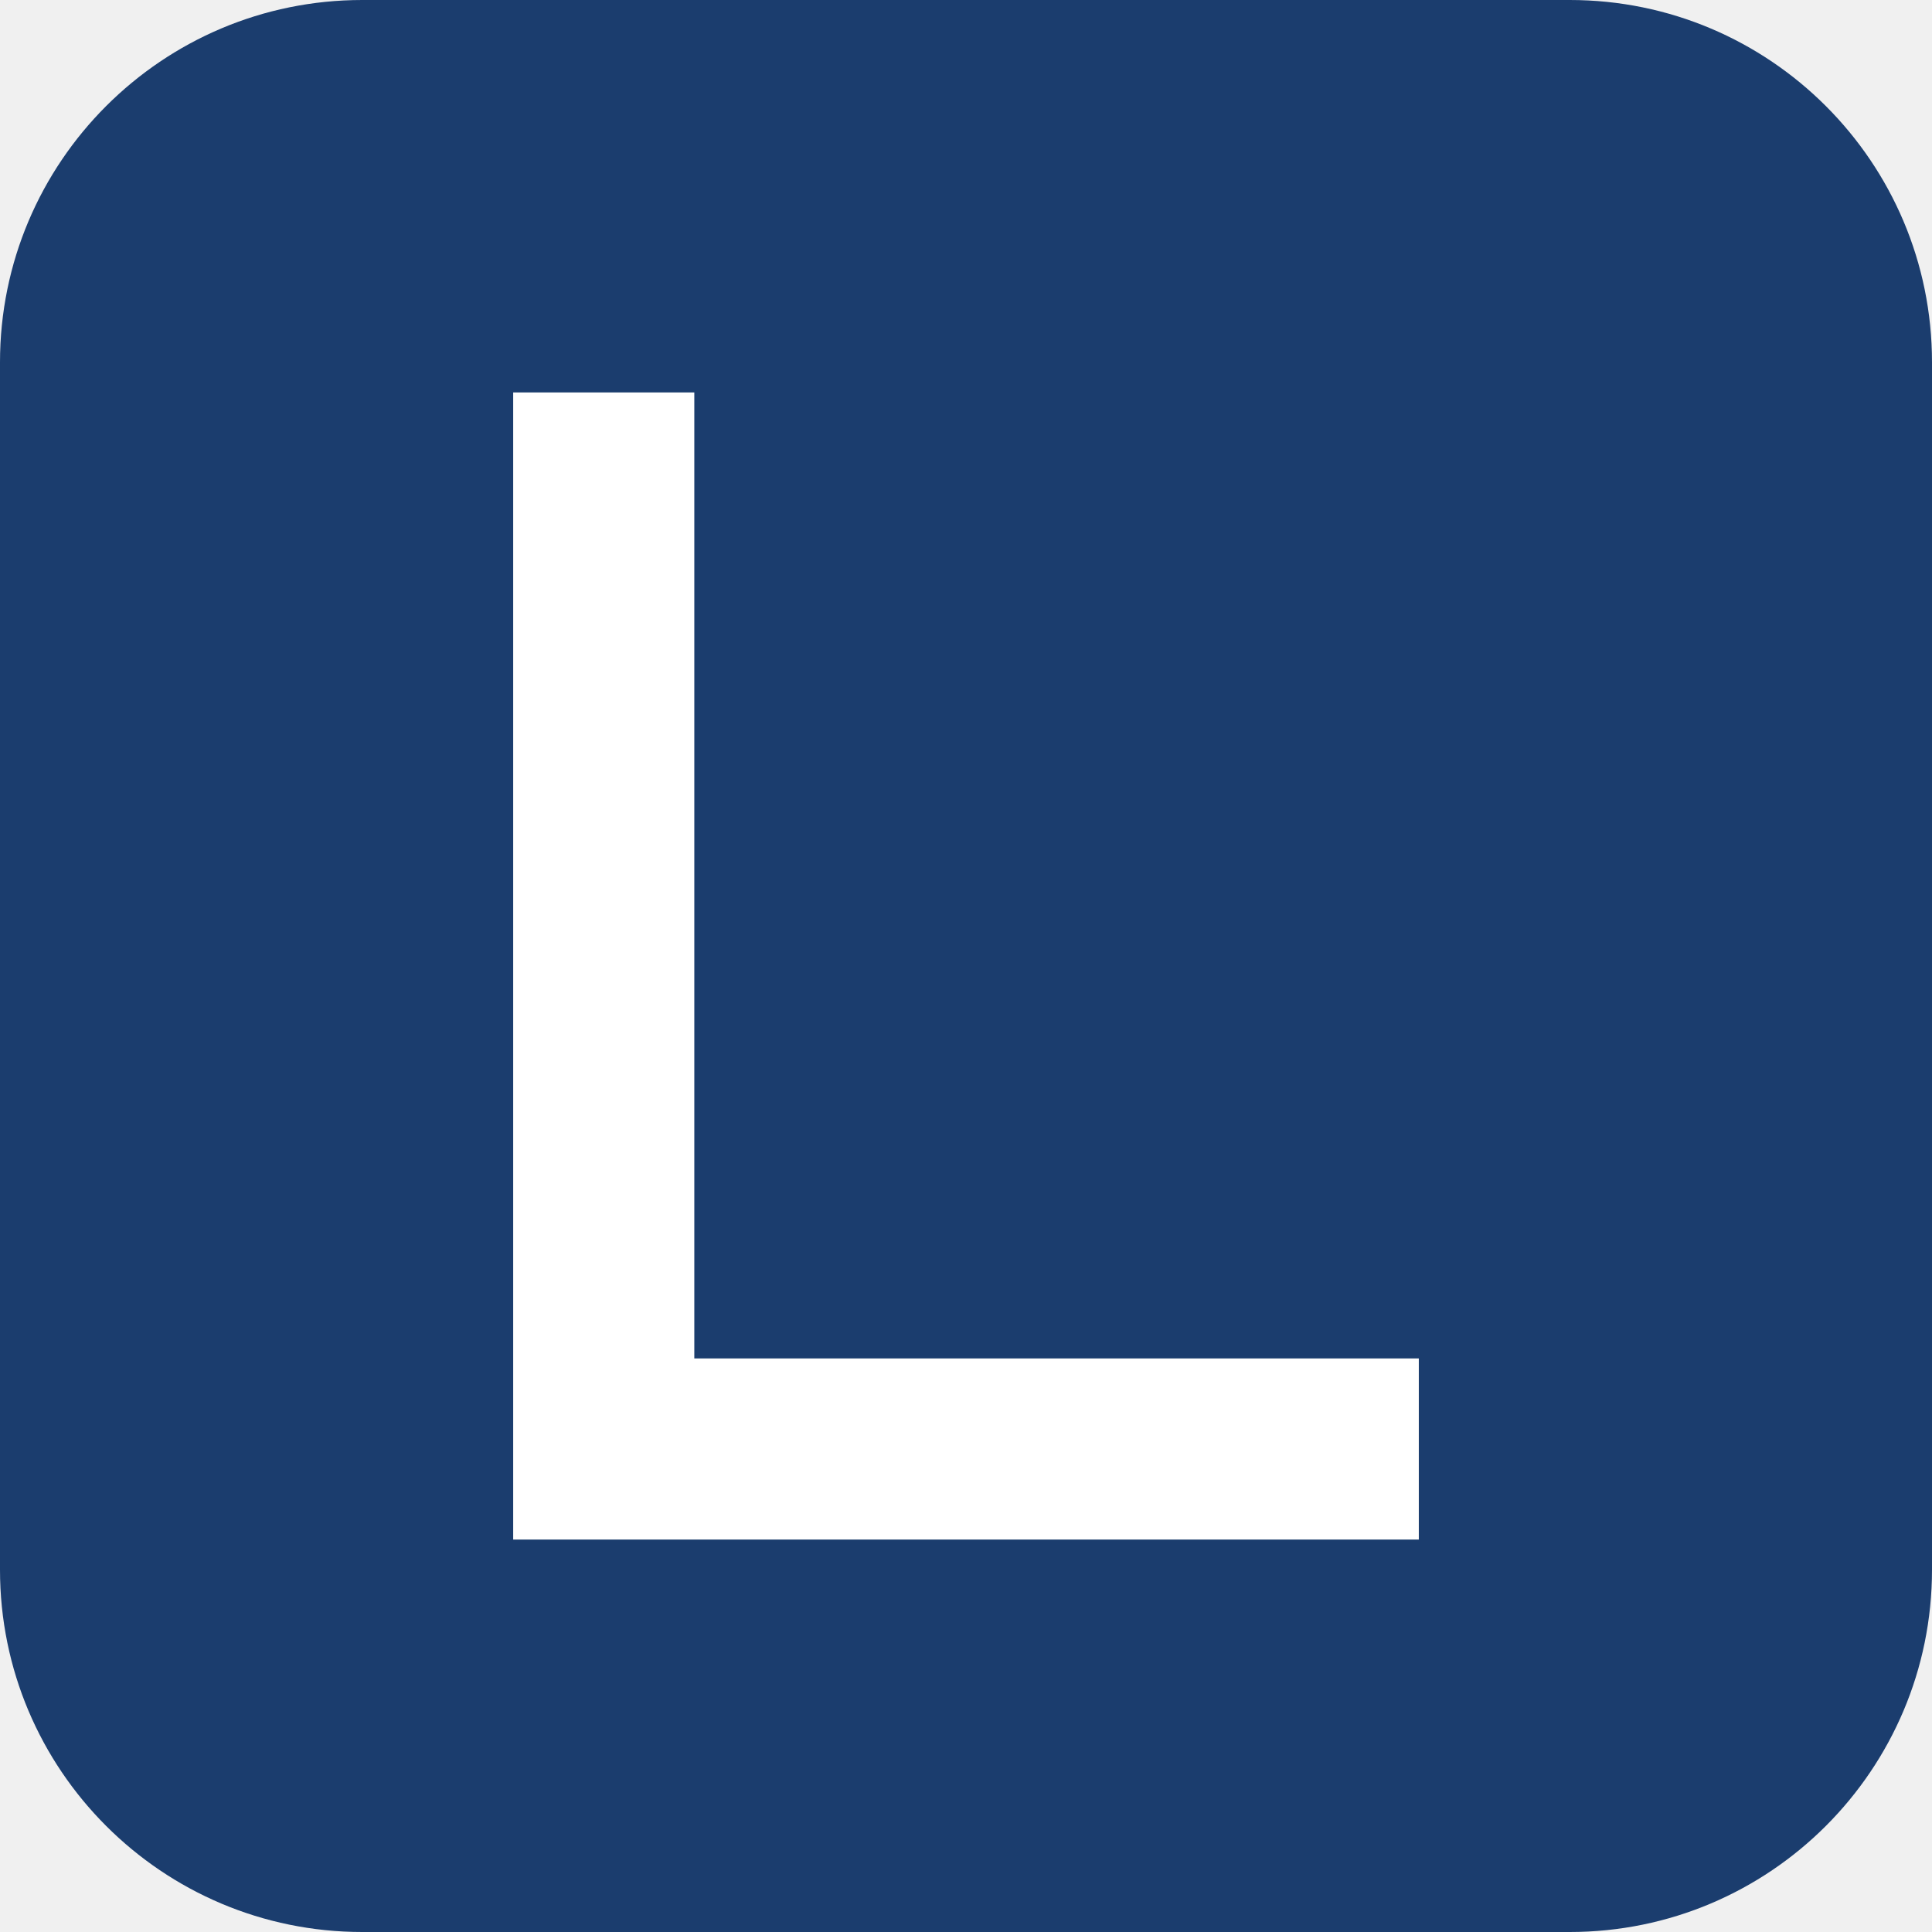
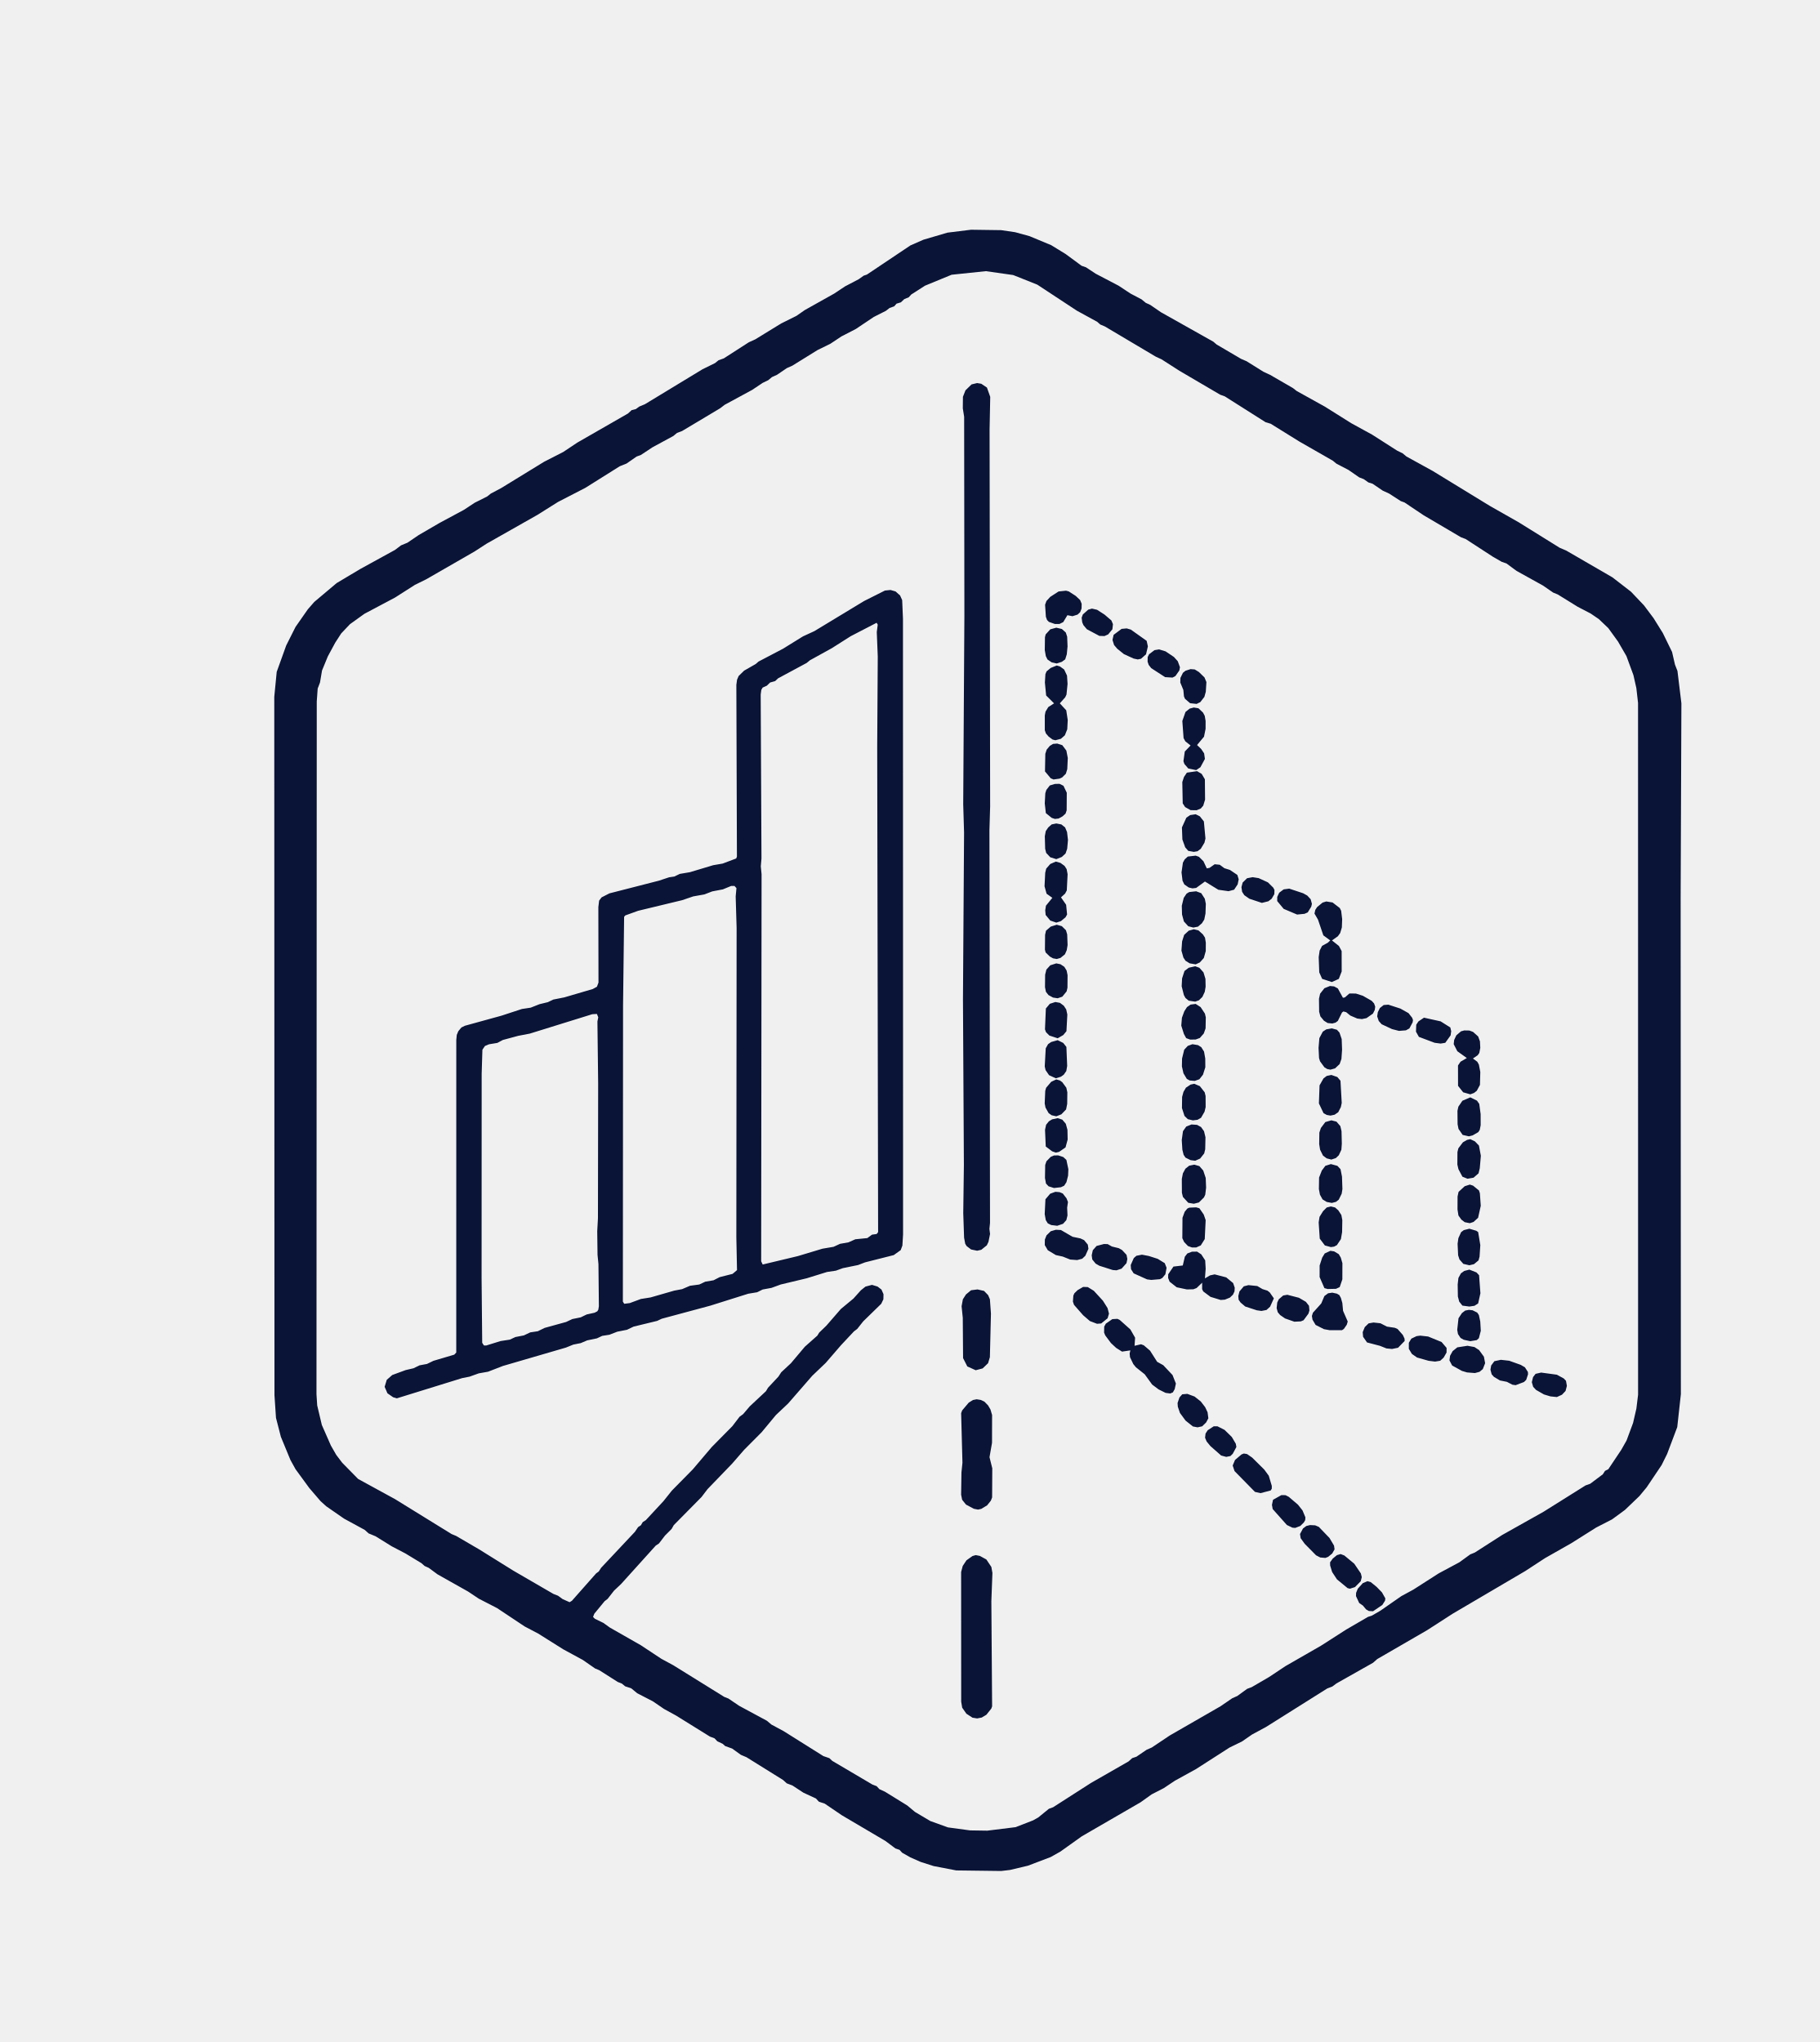
- <svg xmlns="http://www.w3.org/2000/svg" viewBox="0 0 32 32">
-   <rect width="32" height="32" rx="6" fill="#1B3D6E" />
-   <path d="M10 8 L10 24 L22 24" stroke="white" stroke-width="3" stroke-linecap="square" fill="none" />
+ <svg xmlns="http://www.w3.org/2000/svg" width="393" height="441" viewBox="0 0 393 441" role="img" aria-label="Laplace icon smoothed">
+   <path fill="#0A1436" fill-rule="evenodd" d="     M 216.200 404.068 L 206.500 403.945 L 201.600 403.002 L 198.800 402.104 L 196.600 401.133 L 194.800 400.112 L 194.246 399.500 L 193.363 399.200 L 191.200 397.581 L 181.800 392.039 L 178.100 389.524 L 176.831 389.100 L 176.200 388.412 L 173.500 387.161 L 171.117 385.600 L 169.900 385.140 L 169.100 384.416 L 161.200 379.496 L 160.000 378.990 L 158.100 377.625 L 156.600 377.088 L 156.055 376.600 L 154.900 376.056 L 154.300 375.421 L 153.300 375.039 L 145.993 370.500 L 143.400 369.079 L 141.000 367.436 L 137.600 365.679 L 136.300 364.609 L 135.000 364.185 L 134.292 363.600 L 133.400 363.243 L 129.397 360.700 L 128.500 360.328 L 125.874 358.500 L 121.640 356.200 L 116.231 352.800 L 113.300 351.258 L 107.352 347.300 L 103.400 345.263 L 101.100 343.728 L 94.500 340.013 L 92.578 338.600 L 91.697 338.200 L 91.024 337.600 L 87.564 335.500 L 84.600 333.951 L 81.100 331.781 L 79.600 331.159 L 78.757 330.400 L 74.300 327.974 L 70.444 325.300 L 69.226 324.200 L 66.800 321.375 L 63.822 317.300 L 62.716 315.300 L 60.653 310.300 L 59.597 306.200 L 59.270 301.300 L 59.228 150.500 L 59.755 145.100 L 61.804 139.400 L 63.815 135.400 L 66.467 131.600 L 67.860 130.000 L 72.700 125.925 L 77.800 122.882 L 85.300 118.764 L 86.600 117.780 L 87.999 117.200 L 90.400 115.566 L 94.900 112.947 L 100.194 110.100 L 102.500 108.578 L 105.200 107.223 L 106.000 106.588 L 108.200 105.425 L 117.500 99.723 L 121.650 97.600 L 124.643 95.600 L 135.614 89.300 L 136.400 88.575 L 137.300 88.350 L 138.053 87.800 L 139.258 87.300 L 151.700 79.749 L 154.400 78.419 L 155.172 77.800 L 156.300 77.397 L 161.700 73.923 L 163.100 73.287 L 168.700 69.851 L 172.014 68.200 L 173.800 66.957 L 180.148 63.400 L 182.500 61.838 L 185.435 60.300 L 186.500 59.539 L 187.200 59.300 L 196.600 53.003 L 199.400 51.772 L 204.600 50.243 L 209.700 49.613 L 216.200 49.705 L 219.200 50.145 L 222.300 50.993 L 227.000 52.947 L 230.100 54.849 L 233.565 57.400 L 234.500 57.722 L 236.600 59.107 L 241.553 61.700 L 244.129 63.400 L 246.500 64.645 L 247.419 65.400 L 248.400 65.852 L 250.700 67.431 L 262.024 73.800 L 262.720 74.400 L 268.001 77.500 L 269.200 78.017 L 272.800 80.267 L 274.300 80.970 L 279.200 83.805 L 280.000 84.433 L 286.100 87.820 L 291.803 91.400 L 296.300 93.866 L 301.700 97.319 L 302.890 97.900 L 303.700 98.580 L 309.370 101.700 L 321.700 109.243 L 327.961 112.800 L 336.805 118.300 L 338.213 118.900 L 348.200 124.690 L 352.200 127.784 L 355.000 130.729 L 357.078 133.500 L 359.070 136.700 L 361.074 140.800 L 361.700 143.527 L 362.238 144.900 L 363.090 151.900 L 362.926 193.800 L 362.973 301.100 L 362.194 308.200 L 360.007 314.000 L 358.818 316.400 L 355.595 321.200 L 354.022 323.100 L 350.890 326.100 L 348.100 328.141 L 344.700 329.885 L 339.300 333.287 L 333.643 336.500 L 329.400 339.274 L 313.704 348.500 L 308.200 352.050 L 297.409 358.300 L 296.500 359.100 L 288.600 363.561 L 287.700 364.232 L 286.600 364.657 L 273.400 372.959 L 270.365 374.600 L 268.200 376.099 L 265.527 377.400 L 258.300 382.040 L 253.700 384.579 L 251.300 386.180 L 248.700 387.516 L 246.300 389.230 L 233.600 396.585 L 229.000 399.868 L 226.900 401.052 L 222.000 402.919 L 218.100 403.846 Z M 213.200 395.358 L 219.321 394.600 L 223.100 393.131 L 224.200 392.511 L 226.500 390.638 L 227.413 390.300 L 235.600 385.050 L 243.712 380.400 L 244.500 379.692 L 245.400 379.390 L 247.600 377.893 L 248.720 377.400 L 252.600 374.805 L 263.553 368.500 L 266.100 366.759 L 267.200 366.270 L 269.300 364.737 L 270.300 364.360 L 274.013 362.200 L 277.600 359.819 L 285.288 355.400 L 290.700 351.928 L 295.400 349.195 L 296.300 348.890 L 298.100 347.846 L 302.600 344.715 L 305.200 343.303 L 310.700 339.781 L 315.142 337.400 L 317.500 335.689 L 318.465 335.300 L 324.400 331.494 L 333.300 326.498 L 342.389 320.800 L 343.400 320.438 L 346.116 318.400 L 346.600 317.655 L 347.305 317.300 L 350.100 313.119 L 351.245 311.100 L 352.655 307.300 L 353.369 304.200 L 353.736 301.200 L 353.726 151.800 L 353.360 148.600 L 352.729 145.800 L 351.223 141.700 L 349.400 138.548 L 347.300 135.646 L 345.258 133.700 L 343.495 132.500 L 340.700 131.045 L 336.400 128.386 L 335.400 127.978 L 333.200 126.461 L 327.500 123.298 L 325.300 121.681 L 324.300 121.339 L 322.400 120.245 L 316.500 116.409 L 315.500 116.033 L 307.400 111.264 L 303.300 108.515 L 302.500 108.224 L 299.985 106.600 L 298.600 105.964 L 296.400 104.469 L 295.500 104.191 L 294.500 103.479 L 293.520 103.100 L 291.214 101.500 L 288.600 100.138 L 287.825 99.500 L 280.600 95.362 L 274.400 91.513 L 273.300 91.185 L 264.487 85.600 L 263.500 85.244 L 254.700 80.083 L 250.830 77.600 L 249.600 77.034 L 238.587 70.500 L 237.600 70.083 L 236.932 69.500 L 232.551 67.100 L 224.000 61.474 L 218.792 59.400 L 212.900 58.561 L 205.500 59.334 L 199.746 61.700 L 196.784 63.600 L 196.240 64.200 L 195.276 64.600 L 194.527 65.300 L 193.600 65.580 L 193.100 66.157 L 192.100 66.511 L 191.300 67.132 L 188.700 68.443 L 184.800 71.056 L 181.700 72.655 L 179.300 74.249 L 176.542 75.600 L 171.100 78.974 L 169.914 79.500 L 167.800 80.939 L 166.700 81.439 L 165.900 82.104 L 164.700 82.687 L 162.434 84.200 L 156.500 87.416 L 155.500 88.179 L 147.300 93.080 L 146.200 93.495 L 145.400 94.159 L 140.900 96.600 L 138.400 98.254 L 137.467 98.600 L 135.300 100.109 L 133.827 100.700 L 126.400 105.360 L 120.500 108.404 L 116.100 111.169 L 105.105 117.400 L 102.479 119.100 L 92.052 125.100 L 89.600 126.310 L 85.300 129.054 L 78.700 132.555 L 75.574 134.800 L 73.681 136.800 L 72.388 138.800 L 70.800 141.740 L 69.541 144.800 L 69.101 147.400 L 68.603 148.700 L 68.402 151.500 L 68.342 301.100 L 68.500 303.533 L 69.500 307.749 L 71.459 312.200 L 72.607 314.200 L 73.900 315.903 L 77.333 319.400 L 85.300 323.756 L 97.515 331.300 L 98.484 331.700 L 103.500 334.628 L 110.841 339.200 L 119.500 344.226 L 120.500 344.620 L 121.500 345.348 L 123.000 346.017 L 123.500 345.714 L 128.730 339.800 L 129.300 339.384 L 129.800 338.600 L 137.100 330.827 L 137.798 329.800 L 138.398 329.400 L 138.800 328.718 L 139.459 328.300 L 143.266 324.200 L 145.103 321.900 L 149.600 317.334 L 153.708 312.500 L 158.150 308.000 L 159.700 305.971 L 160.477 305.400 L 161.900 303.725 L 165.400 300.453 L 165.853 299.700 L 168.100 297.292 L 168.700 296.365 L 170.800 294.406 L 173.800 290.844 L 176.500 288.449 L 176.900 287.796 L 178.447 286.300 L 181.573 282.700 L 184.300 280.439 L 185.900 278.656 L 186.900 277.857 L 188.300 277.486 L 189.500 277.848 L 190.347 278.500 L 190.787 279.500 L 190.764 280.600 L 190.300 281.570 L 186.400 285.373 L 185.112 287.000 L 184.400 287.541 L 181.625 290.500 L 178.300 294.351 L 175.400 297.119 L 170.197 303.100 L 167.552 305.600 L 164.482 309.300 L 160.700 313.103 L 158.100 316.094 L 152.789 321.600 L 151.494 323.300 L 145.500 329.373 L 145.029 330.200 L 143.600 331.631 L 142.300 333.333 L 141.600 333.801 L 134.110 342.100 L 132.600 343.523 L 131.211 345.300 L 130.565 345.800 L 128.343 348.500 L 128.065 349.200 L 128.462 349.600 L 130.300 350.493 L 131.700 351.500 L 138.400 355.322 L 142.800 358.231 L 145.400 359.639 L 156.400 366.468 L 157.300 366.825 L 159.626 368.400 L 165.600 371.620 L 166.600 372.455 L 169.200 373.851 L 177.800 379.252 L 179.098 379.700 L 179.744 380.300 L 188.400 385.403 L 189.300 385.746 L 189.908 386.400 L 191.100 386.944 L 195.900 389.908 L 197.600 391.323 L 200.900 393.279 L 204.700 394.651 L 209.471 395.300 Z M 211.000 270.112 L 209.700 269.840 L 208.729 269.100 L 208.431 268.600 L 208.189 267.300 L 208.009 262.000 L 208.146 251.600 L 207.947 215.800 L 208.185 179.800 L 208.001 173.700 L 208.254 132.900 L 208.202 90.000 L 207.913 88.200 L 207.939 85.700 L 208.487 84.300 L 209.800 83.019 L 211.000 82.729 L 211.900 82.879 L 213.123 83.700 L 213.835 85.700 L 213.694 92.800 L 213.814 174.200 L 213.663 179.300 L 213.788 264.100 L 213.659 265.400 L 213.797 266.500 L 213.453 268.200 L 213.100 268.943 L 211.900 269.912 Z M 84.900 301.760 L 83.665 300.900 L 83.060 299.500 L 83.515 298.000 L 84.700 296.956 L 87.600 295.890 L 89.283 295.500 L 90.600 294.864 L 92.200 294.566 L 93.600 293.889 L 98.100 292.557 L 98.526 292.100 L 98.533 224.600 L 98.639 223.500 L 98.973 222.700 L 99.636 221.900 L 100.400 221.525 L 108.300 219.348 L 112.700 217.906 L 114.600 217.620 L 116.500 216.869 L 118.300 216.434 L 119.500 215.865 L 121.856 215.400 L 128.000 213.596 L 128.903 213.100 L 129.240 212.200 L 129.209 195.900 L 129.378 194.500 L 129.910 193.800 L 131.600 192.937 L 142.266 190.200 L 144.500 189.463 L 145.612 189.300 L 146.800 188.731 L 149.000 188.359 L 154.000 186.856 L 156.062 186.500 L 158.975 185.400 L 159.134 185.000 L 159.011 147.900 L 159.163 146.800 L 159.500 146.000 L 160.700 144.829 L 163.196 143.400 L 163.800 142.874 L 169.092 140.100 L 173.400 137.433 L 175.860 136.300 L 186.600 129.797 L 191.100 127.535 L 192.300 127.415 L 193.400 127.735 L 194.367 128.600 L 194.818 129.600 L 194.991 133.600 L 195.012 266.600 L 194.866 269.000 L 194.500 269.983 L 193.000 271.057 L 186.800 272.626 L 185.300 273.202 L 182.000 273.879 L 180.500 274.421 L 178.600 274.700 L 174.200 276.065 L 168.600 277.404 L 166.600 278.136 L 164.700 278.486 L 163.500 279.082 L 161.574 279.400 L 153.400 281.973 L 142.901 284.800 L 141.900 285.270 L 136.823 286.500 L 135.400 287.183 L 133.294 287.600 L 131.600 288.257 L 130.044 288.500 L 128.900 289.040 L 126.800 289.473 L 125.400 290.068 L 123.800 290.387 L 122.200 291.034 L 108.600 295.000 L 105.400 296.240 L 103.376 296.600 L 101.400 297.309 L 99.800 297.624 L 85.700 301.989 Z M 226.500 134.305 L 226.107 133.900 L 225.852 133.200 L 225.681 130.600 L 225.972 129.800 L 226.797 128.900 L 228.600 127.736 L 230.200 127.566 L 230.800 127.729 L 232.300 128.698 L 233.256 129.600 L 233.580 130.400 L 233.561 131.400 L 233.265 132.200 L 232.700 132.729 L 231.600 133.077 L 230.500 132.862 L 229.600 134.354 L 228.800 134.751 L 227.800 134.759 Z M 239.300 137.010 L 238.500 137.369 L 237.400 137.329 L 234.700 135.889 L 233.957 135.000 L 233.702 134.400 L 233.576 133.400 L 233.836 132.700 L 235.000 131.661 L 235.800 131.436 L 236.900 131.688 L 238.500 132.715 L 240.000 133.996 L 240.336 134.800 L 240.216 135.900 Z M 164.700 273.090 L 172.300 271.271 L 177.600 269.675 L 180.000 269.268 L 181.400 268.624 L 183.222 268.300 L 184.700 267.641 L 187.300 267.381 L 188.300 266.646 L 189.309 266.500 L 189.623 266.100 L 189.429 161.100 L 189.549 141.800 L 189.336 136.500 L 189.543 134.900 L 189.300 134.498 L 183.701 137.400 L 179.602 140.000 L 174.892 142.600 L 174.200 143.171 L 168.017 146.500 L 167.400 147.083 L 166.301 147.400 L 165.600 148.079 L 164.681 148.500 L 164.400 149.000 L 164.267 150.000 L 164.437 185.400 L 164.291 187.100 L 164.458 188.800 L 164.370 272.400 Z M 228.200 143.288 L 227.100 143.044 L 226.200 142.427 L 225.841 141.700 L 225.614 140.400 L 225.653 137.600 L 225.811 137.000 L 226.800 135.916 L 228.100 135.558 L 229.300 135.839 L 230.152 136.600 L 230.447 137.500 L 230.531 139.600 L 230.369 141.300 L 230.025 142.400 L 229.300 142.931 Z M 247.481 141.300 L 246.400 142.271 L 245.700 142.414 L 244.800 142.226 L 242.700 141.264 L 241.259 140.100 L 240.577 139.300 L 240.237 138.200 L 240.483 137.100 L 242.200 135.816 L 243.300 135.713 L 244.200 135.971 L 247.614 138.400 L 247.876 139.600 Z M 253.828 146.000 L 253.200 146.334 L 251.600 146.238 L 248.600 144.296 L 248.056 143.600 L 247.817 142.900 L 247.835 141.900 L 248.129 141.300 L 249.300 140.410 L 250.300 140.245 L 251.700 140.673 L 253.500 141.882 L 254.331 142.800 L 254.807 144.100 L 254.671 144.800 Z M 227.900 159.869 L 227.300 159.712 L 226.464 159.100 L 225.860 158.400 L 225.617 157.700 L 225.618 154.500 L 225.770 153.700 L 226.375 152.700 L 227.621 151.900 L 225.909 150.200 L 225.638 147.400 L 225.749 145.600 L 225.993 145.000 L 226.900 144.249 L 228.200 143.723 L 228.900 143.936 L 229.800 144.590 L 230.415 145.900 L 230.533 147.700 L 230.304 150.000 L 230.022 150.600 L 228.861 151.900 L 230.249 153.400 L 230.572 155.500 L 230.468 157.500 L 229.950 158.800 L 229.100 159.551 Z M 258.400 152.022 L 257.000 151.866 L 255.900 150.928 L 255.672 150.400 L 255.537 149.000 L 254.877 147.400 L 254.906 146.400 L 255.449 145.300 L 256.000 144.857 L 257.100 144.505 L 258.000 144.579 L 258.900 145.133 L 260.101 146.300 L 260.517 147.300 L 260.384 149.400 L 260.078 150.500 L 259.200 151.632 Z M 258.300 166.317 L 256.600 165.964 L 255.769 165.000 L 255.556 164.400 L 255.850 162.300 L 257.100 161.000 L 255.967 160.100 L 255.587 159.400 L 255.318 155.700 L 256.000 153.759 L 256.900 153.036 L 257.800 152.798 L 258.800 152.962 L 259.788 153.900 L 260.157 154.600 L 260.344 155.700 L 260.340 157.400 L 259.998 159.100 L 258.498 160.900 L 259.400 161.770 L 260.022 162.700 L 260.194 163.900 L 259.220 165.700 Z M 227.500 168.340 L 226.900 168.083 L 225.659 166.600 L 225.729 162.800 L 226.020 161.900 L 226.700 161.087 L 227.400 160.658 L 228.300 160.584 L 229.400 160.935 L 230.273 162.100 L 230.584 163.700 L 230.470 166.100 L 230.167 167.100 L 229.361 167.900 L 228.800 168.159 Z M 257.100 174.965 L 255.921 174.300 L 255.401 173.500 L 255.311 168.900 L 255.672 167.800 L 256.300 166.865 L 258.500 166.542 L 259.500 167.139 L 260.188 168.300 L 260.227 172.700 L 259.831 174.000 L 259.300 174.612 L 258.400 174.985 Z M 227.800 176.863 L 227.100 176.625 L 225.843 175.600 L 225.611 173.500 L 225.729 171.300 L 225.953 170.600 L 226.700 169.632 L 227.800 169.305 L 228.800 169.279 L 229.649 169.700 L 230.364 171.200 L 230.339 175.000 L 230.100 175.714 L 229.456 176.300 L 228.600 176.770 Z M 257.800 183.974 L 256.600 183.757 L 255.939 183.000 L 255.329 181.300 L 255.231 178.700 L 256.184 176.600 L 257.000 176.031 L 258.200 175.851 L 259.100 176.301 L 259.971 177.400 L 260.311 181.100 L 260.092 182.000 L 259.300 183.313 L 258.600 183.836 Z M 228.100 185.546 L 226.800 185.138 L 225.916 184.200 L 225.696 183.300 L 225.622 180.600 L 225.823 179.500 L 226.360 178.700 L 227.100 178.046 L 228.100 177.838 L 229.200 178.049 L 230.008 178.700 L 230.423 179.700 L 230.623 181.400 L 230.453 183.300 L 230.100 184.320 L 229.300 185.068 Z M 267.261 191.000 L 266.500 192.144 L 265.300 192.467 L 263.100 192.159 L 260.200 190.378 L 258.300 191.764 L 257.500 191.856 L 256.700 191.666 L 255.744 191.000 L 255.360 190.200 L 255.143 188.400 L 255.443 186.300 L 255.831 185.600 L 256.500 184.984 L 258.200 184.790 L 258.900 185.036 L 259.879 186.000 L 260.600 187.540 L 261.200 187.424 L 262.300 186.647 L 263.400 186.759 L 264.399 187.500 L 265.600 187.876 L 267.200 188.955 L 267.491 189.900 Z M 228.100 199.253 L 226.800 198.806 L 225.802 197.600 L 225.711 196.600 L 225.864 195.600 L 227.250 193.900 L 226.000 193.009 L 225.561 191.400 L 225.707 188.500 L 225.919 187.600 L 226.800 186.595 L 228.000 186.068 L 229.000 186.357 L 229.883 187.000 L 230.333 187.700 L 230.543 188.800 L 230.367 192.300 L 230.000 192.991 L 229.116 193.800 L 230.226 195.400 L 230.431 197.500 L 230.100 198.098 L 229.100 198.934 Z M 274.605 194.100 L 273.900 194.640 L 272.500 194.995 L 269.800 194.097 L 268.700 193.329 L 268.229 192.600 L 268.083 191.600 L 268.344 190.600 L 269.300 189.666 L 270.500 189.441 L 271.800 189.643 L 273.800 190.560 L 274.955 191.700 L 275.215 192.200 L 275.187 193.100 Z M 134.800 281.574 L 136.000 281.419 L 138.400 280.531 L 140.491 280.200 L 145.600 278.730 L 147.300 278.409 L 149.000 277.681 L 151.000 277.411 L 152.300 276.797 L 154.076 276.500 L 155.400 275.820 L 158.200 275.111 L 159.154 274.300 L 159.008 267.200 L 159.067 200.400 L 158.866 193.600 L 159.032 191.800 L 158.600 191.329 L 157.900 191.331 L 156.100 192.073 L 153.800 192.510 L 152.100 193.165 L 149.700 193.591 L 147.300 194.407 L 137.800 196.699 L 135.028 197.700 L 134.776 198.000 L 134.544 217.200 L 134.506 281.100 Z M 282.400 197.045 L 281.700 197.354 L 280.100 197.510 L 277.200 196.280 L 275.807 194.600 L 275.812 193.700 L 276.233 192.800 L 277.200 192.075 L 278.400 191.912 L 281.400 192.909 L 282.300 193.411 L 283.028 194.200 L 283.301 195.200 L 283.162 195.800 Z M 257.700 200.321 L 256.600 200.037 L 255.657 199.000 L 255.253 197.500 L 255.202 195.600 L 255.623 193.900 L 256.231 193.000 L 256.800 192.654 L 258.300 192.487 L 259.400 192.895 L 260.173 194.100 L 260.392 195.200 L 260.319 197.300 L 260.051 198.600 L 259.544 199.400 L 258.700 200.121 Z M 287.600 212.088 L 285.511 211.400 L 284.886 210.000 L 284.766 206.700 L 284.970 205.300 L 285.500 204.269 L 286.726 203.600 L 287.257 203.100 L 285.768 202.000 L 284.612 198.600 L 283.855 197.300 L 284.032 196.500 L 284.421 195.900 L 285.600 194.930 L 286.400 194.683 L 287.757 194.900 L 289.313 196.100 L 289.616 196.700 L 289.834 198.500 L 289.765 200.300 L 289.407 201.500 L 288.907 202.200 L 287.629 203.100 L 289.134 204.300 L 289.722 205.400 L 289.731 209.800 L 289.111 211.400 Z M 228.200 207.112 L 227.400 206.967 L 226.700 206.572 L 225.799 205.700 L 225.646 205.100 L 225.680 201.900 L 225.876 201.000 L 226.900 200.115 L 228.200 199.710 L 229.300 200.019 L 230.188 200.900 L 230.454 201.800 L 230.539 204.100 L 230.359 205.200 L 229.963 206.100 L 229.000 206.880 Z M 258.200 208.268 L 256.900 208.046 L 256.000 207.487 L 255.550 206.800 L 255.126 205.300 L 255.269 203.300 L 255.714 201.900 L 256.700 200.995 L 257.800 200.689 L 258.800 200.930 L 259.759 201.800 L 260.213 202.500 L 260.391 203.600 L 260.376 205.400 L 259.955 206.900 L 259.100 207.850 Z M 228.400 215.589 L 227.400 215.441 L 226.414 214.900 L 225.864 214.200 L 225.662 213.200 L 225.690 210.500 L 225.960 209.400 L 226.800 208.470 L 228.100 208.056 L 229.000 208.239 L 229.836 208.800 L 230.329 209.600 L 230.535 210.600 L 230.514 213.300 L 230.333 214.100 L 229.400 215.248 Z M 258.100 216.319 L 256.700 216.113 L 256.000 215.534 L 255.653 214.900 L 255.175 213.000 L 255.264 211.300 L 255.783 209.700 L 256.700 208.998 L 258.100 208.680 L 259.000 209.007 L 259.886 210.000 L 260.310 211.400 L 260.346 213.100 L 260.162 214.200 L 259.647 215.300 L 258.900 216.027 Z M 284.863 218.500 L 284.826 215.700 L 285.072 214.600 L 286.000 213.420 L 287.200 212.942 L 288.100 213.031 L 288.900 213.469 L 290.000 215.487 L 290.432 215.400 L 291.400 214.557 L 292.800 214.573 L 294.300 215.051 L 296.200 216.136 L 296.719 216.700 L 296.969 217.400 L 296.877 218.100 L 296.481 218.900 L 295.100 219.874 L 294.100 220.088 L 293.100 219.971 L 291.600 219.327 L 290.700 218.594 L 290.100 218.441 L 289.800 218.662 L 288.900 220.485 L 288.400 220.853 L 287.700 221.040 L 286.700 220.936 L 285.900 220.440 L 285.129 219.500 Z M 228.400 224.231 L 226.600 223.637 L 225.871 222.900 L 225.657 222.300 L 225.849 217.800 L 226.700 216.787 L 227.900 216.397 L 228.900 216.584 L 229.719 217.200 L 230.242 218.000 L 230.484 219.100 L 230.294 222.700 L 229.600 223.541 Z M 257.000 224.513 L 256.148 224.200 L 255.658 223.300 L 255.091 221.500 L 255.230 219.800 L 255.746 218.400 L 256.322 217.500 L 257.100 216.959 L 258.200 216.809 L 259.266 217.500 L 260.192 218.900 L 260.385 219.700 L 260.339 222.100 L 259.948 223.200 L 259.100 224.165 L 258.200 224.494 Z M 304.355 222.100 L 303.600 222.516 L 302.100 222.637 L 300.600 222.248 L 298.359 221.200 L 297.735 220.500 L 297.396 219.500 L 297.531 218.600 L 297.976 217.700 L 298.800 217.050 L 299.800 216.970 L 302.400 217.815 L 304.160 218.800 L 304.949 219.800 L 305.128 220.300 L 305.046 220.800 Z M 104.500 290.570 L 105.000 290.581 L 108.100 289.620 L 110.100 289.311 L 111.300 288.752 L 113.126 288.400 L 114.500 287.748 L 116.138 287.500 L 117.600 286.782 L 122.248 285.500 L 123.600 284.866 L 125.400 284.503 L 126.700 283.874 L 128.399 283.500 L 128.983 283.200 L 129.200 282.854 L 129.324 282.100 L 129.230 273.000 L 129.034 271.000 L 128.970 265.900 L 129.123 263.100 L 129.168 234.000 L 129.011 220.600 L 129.190 219.700 L 128.900 218.976 L 127.900 219.033 L 114.400 223.225 L 111.900 223.704 L 108.582 224.600 L 107.400 225.232 L 105.600 225.529 L 104.718 225.900 L 104.174 226.700 L 104.013 231.900 L 103.997 276.100 L 104.129 290.000 Z M 313.253 223.600 L 312.100 225.210 L 311.100 225.374 L 309.800 225.204 L 306.400 223.928 L 305.770 222.800 L 305.832 221.300 L 306.300 220.593 L 307.500 219.781 L 311.100 220.578 L 313.191 221.900 L 313.377 222.700 Z M 287.300 231.008 L 286.600 230.870 L 286.000 230.501 L 285.052 229.200 L 284.841 228.500 L 284.735 226.300 L 284.911 224.200 L 285.650 222.800 L 286.400 222.309 L 287.600 222.094 L 288.700 222.390 L 289.255 223.000 L 289.731 224.400 L 289.814 226.700 L 289.674 228.700 L 289.288 229.800 L 288.300 230.730 Z M 317.500 236.336 L 315.964 235.900 L 314.857 234.500 L 314.847 230.100 L 315.400 229.288 L 316.750 228.500 L 314.700 227.027 L 313.918 225.500 L 314.018 224.600 L 314.483 223.600 L 315.500 222.729 L 316.200 222.536 L 317.300 222.556 L 318.100 222.858 L 319.200 223.839 L 319.588 224.900 L 319.659 226.300 L 319.447 227.400 L 319.100 227.896 L 318.071 228.600 L 319.012 229.300 L 319.350 229.900 L 319.662 231.500 L 319.587 234.300 L 318.900 235.577 L 318.300 236.044 Z M 228.000 232.875 L 226.538 232.200 L 225.784 231.100 L 225.605 230.300 L 225.820 226.400 L 226.326 225.500 L 227.000 225.036 L 228.400 224.641 L 229.600 225.237 L 230.281 226.100 L 230.451 230.200 L 230.264 231.300 L 229.709 232.100 L 229.100 232.533 Z M 258.000 233.439 L 256.900 233.342 L 256.285 233.000 L 255.564 231.800 L 255.224 230.300 L 255.259 228.600 L 255.726 226.700 L 256.500 225.873 L 257.500 225.511 L 258.700 225.710 L 259.400 226.147 L 260.003 227.100 L 260.267 228.600 L 260.282 230.500 L 259.774 232.100 L 259.000 233.079 Z M 287.300 240.928 L 286.500 240.787 L 285.811 240.400 L 284.811 238.300 L 284.951 234.400 L 285.802 232.900 L 286.500 232.365 L 287.500 232.153 L 288.788 232.600 L 289.468 233.400 L 289.740 238.200 L 289.546 239.100 L 288.981 240.200 L 288.200 240.739 Z M 228.100 241.083 L 227.100 240.858 L 226.450 240.400 L 225.771 239.200 L 225.596 238.300 L 225.714 235.600 L 225.900 234.924 L 227.000 233.634 L 228.100 233.112 L 228.900 233.354 L 229.400 233.726 L 230.263 234.900 L 230.485 235.900 L 230.454 238.400 L 230.216 239.600 L 229.200 240.654 Z M 257.600 241.963 L 256.500 241.699 L 255.785 241.000 L 255.237 239.300 L 255.270 236.900 L 255.568 235.800 L 256.099 234.900 L 257.100 234.232 L 257.900 234.056 L 259.100 234.569 L 260.145 235.900 L 260.341 236.700 L 260.351 239.100 L 260.111 240.100 L 259.357 241.400 L 258.600 241.837 Z M 317.200 245.409 L 315.851 245.100 L 314.955 243.800 L 314.760 242.800 L 314.729 239.900 L 314.928 239.000 L 315.800 237.723 L 317.500 236.991 L 318.943 237.700 L 319.434 238.400 L 319.734 240.600 L 319.742 243.000 L 319.548 244.000 L 319.228 244.500 L 318.000 245.208 Z M 228.000 248.923 L 227.200 248.644 L 225.824 247.600 L 225.668 244.000 L 225.900 242.914 L 226.500 242.165 L 227.200 241.739 L 228.400 241.482 L 229.400 241.807 L 230.156 242.700 L 230.510 244.000 L 230.554 246.100 L 230.095 247.800 L 228.700 248.767 Z M 287.500 250.427 L 286.500 250.165 L 285.700 249.580 L 285.067 248.300 L 284.873 247.100 L 284.909 244.600 L 285.239 243.600 L 286.200 242.326 L 287.500 241.951 L 288.600 242.231 L 289.439 243.200 L 289.696 244.300 L 289.760 247.000 L 289.665 248.300 L 289.103 249.500 L 288.473 250.100 Z M 258.100 250.679 L 257.100 250.551 L 256.000 250.004 L 255.598 249.400 L 255.325 248.300 L 255.193 246.200 L 255.457 244.300 L 256.161 243.300 L 257.300 242.844 L 258.500 242.931 L 259.358 243.400 L 259.999 244.300 L 260.314 245.600 L 260.259 248.200 L 260.038 249.100 L 259.169 250.200 Z M 316.900 254.566 L 315.800 254.122 L 314.940 252.500 L 314.710 251.500 L 314.727 248.800 L 314.924 248.000 L 315.904 246.700 L 316.800 246.178 L 317.500 246.021 L 318.500 246.495 L 319.368 247.400 L 319.782 249.600 L 319.551 252.300 L 319.281 253.400 L 318.200 254.341 Z M 227.600 256.568 L 226.435 256.200 L 225.872 255.600 L 225.656 254.400 L 225.703 251.600 L 225.971 250.800 L 226.900 249.840 L 227.600 249.540 L 228.500 249.521 L 229.600 249.874 L 230.281 250.500 L 230.705 252.500 L 230.647 253.900 L 230.294 255.300 L 229.800 256.070 L 229.100 256.401 Z M 287.600 259.792 L 286.500 259.578 L 285.600 259.031 L 285.034 258.000 L 284.808 256.800 L 284.850 254.300 L 285.437 252.800 L 286.200 251.779 L 287.400 251.403 L 288.800 251.781 L 289.478 252.500 L 289.795 254.100 L 289.888 256.800 L 289.728 257.800 L 289.100 259.080 L 288.500 259.556 Z M 257.800 259.966 L 256.600 259.762 L 255.447 258.500 L 255.225 257.600 L 255.206 254.600 L 255.441 253.400 L 255.982 252.400 L 256.800 251.749 L 257.900 251.524 L 259.000 251.840 L 259.836 252.800 L 260.368 254.400 L 260.450 256.500 L 260.269 258.000 L 259.990 258.600 L 258.900 259.688 Z M 317.400 264.166 L 316.300 263.947 L 315.580 263.400 L 314.940 262.500 L 314.740 261.200 L 314.754 258.400 L 314.970 257.400 L 316.300 256.181 L 317.400 255.828 L 318.100 256.057 L 319.376 257.100 L 319.571 257.700 L 319.763 260.400 L 319.187 263.000 L 318.200 263.896 Z M 228.300 264.724 L 227.000 264.565 L 226.266 264.200 L 225.831 263.500 L 225.598 262.200 L 225.756 259.000 L 226.780 257.800 L 227.900 257.388 L 228.800 257.461 L 229.500 257.753 L 230.312 258.800 L 230.622 259.600 L 230.444 260.800 L 230.518 262.500 L 230.272 263.500 L 229.559 264.300 Z M 287.400 269.327 L 286.100 268.974 L 284.993 267.500 L 284.760 264.000 L 284.945 262.800 L 285.700 261.583 L 286.500 260.774 L 287.400 260.550 L 288.300 260.773 L 289.000 261.388 L 289.660 262.400 L 289.865 263.500 L 289.819 266.100 L 289.562 267.600 L 288.700 268.902 L 288.100 269.225 Z M 258.300 269.414 L 257.400 269.410 L 256.537 269.100 L 255.700 268.221 L 255.317 267.400 L 255.351 263.000 L 255.826 261.700 L 256.400 261.007 L 256.800 260.813 L 258.300 260.745 L 259.000 260.941 L 259.941 262.300 L 260.357 263.500 L 260.158 267.600 L 259.300 268.965 Z M 317.300 273.253 L 316.000 272.953 L 315.167 272.000 L 314.873 271.100 L 314.760 268.600 L 314.929 267.400 L 315.520 266.100 L 316.100 265.665 L 317.300 265.360 L 318.794 265.800 L 319.200 266.086 L 319.665 268.900 L 319.501 271.400 L 319.278 272.200 L 318.300 273.013 Z M 235.041 269.700 L 234.371 271.200 L 233.700 271.840 L 232.600 272.129 L 231.100 272.017 L 229.500 271.376 L 228.000 271.048 L 226.262 270.000 L 225.615 268.900 L 225.632 267.700 L 225.987 266.800 L 226.900 265.907 L 228.000 265.586 L 229.100 265.641 L 231.612 267.100 L 233.300 267.451 L 234.100 267.820 L 234.909 268.800 Z M 243.258 272.800 L 242.200 273.982 L 241.100 274.343 L 240.300 274.281 L 237.400 273.356 L 236.600 272.897 L 235.871 272.000 L 235.746 271.100 L 235.988 270.000 L 236.800 269.082 L 238.400 268.660 L 239.200 268.686 L 240.109 269.200 L 241.600 269.567 L 242.300 269.963 L 243.269 271.000 L 243.445 271.900 Z M 288.500 278.339 L 286.700 278.381 L 286.000 278.191 L 284.964 275.800 L 284.969 273.300 L 285.521 271.600 L 286.069 270.700 L 287.300 270.130 L 288.100 270.256 L 289.100 270.856 L 289.536 271.600 L 289.885 272.800 L 289.872 276.300 L 289.300 277.967 Z M 266.582 278.900 L 266.254 279.600 L 265.600 280.231 L 264.500 280.680 L 263.600 280.747 L 261.400 280.073 L 259.830 278.900 L 259.591 278.400 L 259.600 277.015 L 258.400 278.168 L 257.700 278.438 L 256.300 278.470 L 254.100 278.006 L 252.572 276.800 L 252.253 276.000 L 252.270 275.200 L 253.400 273.535 L 255.414 273.300 L 255.863 271.400 L 256.400 270.705 L 257.400 270.323 L 258.500 270.305 L 259.400 270.887 L 260.256 272.200 L 260.358 274.000 L 260.200 276.085 L 261.300 275.436 L 262.300 275.220 L 264.800 275.870 L 266.289 277.100 L 266.634 278.100 Z M 251.654 275.200 L 251.000 275.994 L 250.500 276.257 L 248.600 276.420 L 247.700 276.300 L 244.810 275.000 L 244.238 274.100 L 244.174 273.200 L 244.837 271.700 L 245.400 271.204 L 246.600 270.966 L 248.100 271.254 L 250.000 271.864 L 251.521 272.800 L 251.916 273.800 Z M 317.300 282.167 L 315.800 281.966 L 315.110 281.100 L 314.820 280.000 L 314.778 277.400 L 314.935 276.000 L 315.478 275.000 L 316.200 274.479 L 317.300 274.193 L 318.840 274.800 L 319.398 275.400 L 319.686 279.300 L 319.196 281.500 L 318.400 282.006 Z M 274.268 282.200 L 273.500 282.905 L 272.400 283.120 L 271.400 282.977 L 268.900 282.158 L 267.890 281.300 L 267.477 280.700 L 267.404 279.900 L 267.655 278.900 L 268.595 277.800 L 269.600 277.542 L 271.500 277.735 L 272.631 278.400 L 273.700 278.735 L 274.200 279.127 L 275.085 280.400 Z M 237.800 285.820 L 236.900 285.892 L 235.354 285.300 L 233.900 284.049 L 231.927 281.800 L 231.689 281.100 L 231.784 279.800 L 232.011 279.300 L 232.700 278.628 L 233.900 277.929 L 234.900 277.962 L 236.200 278.762 L 238.162 280.900 L 239.171 282.500 L 239.478 283.700 L 239.182 284.700 Z M 210.700 295.922 L 208.883 295.100 L 207.971 293.300 L 207.906 284.600 L 207.652 282.100 L 207.927 280.600 L 208.600 279.553 L 209.700 278.645 L 211.100 278.473 L 212.500 278.793 L 213.377 279.700 L 213.765 280.600 L 213.989 283.700 L 213.760 293.100 L 213.369 294.400 L 212.200 295.528 Z M 289.800 287.271 L 287.100 287.268 L 285.900 287.052 L 284.100 286.140 L 283.426 285.000 L 283.298 284.200 L 283.520 283.500 L 285.320 281.500 L 285.996 279.900 L 286.800 279.304 L 287.700 279.168 L 288.700 279.385 L 289.227 279.700 L 289.556 280.300 L 289.871 281.400 L 290.029 283.100 L 291.035 285.400 L 290.826 286.100 L 290.204 287.000 Z M 281.500 285.125 L 280.900 285.374 L 279.500 285.440 L 277.500 284.736 L 276.436 284.000 L 275.925 283.400 L 275.683 282.500 L 275.814 281.300 L 276.145 280.600 L 277.100 279.779 L 278.000 279.627 L 280.500 280.274 L 282.000 281.149 L 282.668 282.000 L 282.764 283.000 L 282.550 283.700 Z M 318.900 289.417 L 317.500 289.652 L 316.100 289.343 L 315.400 288.951 L 314.839 288.100 L 314.680 287.200 L 314.956 284.700 L 315.700 283.573 L 316.400 283.037 L 317.200 282.882 L 318.000 282.973 L 319.000 283.474 L 319.354 284.000 L 319.655 285.400 L 319.770 287.400 L 319.357 289.000 Z M 253.278 300.700 L 252.700 300.945 L 251.700 300.811 L 250.200 300.064 L 248.800 299.017 L 247.195 296.800 L 245.300 295.286 L 244.736 294.600 L 244.017 293.100 L 243.941 292.300 L 244.100 291.634 L 242.300 291.902 L 241.029 291.100 L 239.900 290.048 L 238.674 288.400 L 238.425 287.800 L 238.448 286.500 L 238.800 285.861 L 240.200 284.885 L 241.300 284.823 L 241.800 285.059 L 244.100 287.115 L 245.121 288.900 L 245.000 290.643 L 246.400 290.313 L 247.000 290.541 L 248.351 291.700 L 249.878 294.100 L 251.200 294.835 L 253.200 296.956 L 253.929 298.800 L 253.671 300.000 Z M 303.328 289.600 L 301.900 291.067 L 300.600 291.330 L 299.400 291.212 L 298.000 290.653 L 295.200 289.919 L 294.353 288.700 L 294.267 287.700 L 294.722 286.600 L 295.549 285.800 L 296.600 285.615 L 298.100 285.780 L 299.494 286.500 L 301.200 286.756 L 301.800 287.017 L 302.932 288.300 L 303.304 289.100 Z M 312.375 292.100 L 311.742 293.200 L 311.000 293.876 L 309.900 294.055 L 308.500 293.884 L 306.000 293.173 L 304.891 292.400 L 304.229 291.300 L 304.230 290.000 L 304.771 289.100 L 305.900 288.557 L 306.700 288.449 L 308.400 288.641 L 311.300 289.827 L 312.384 291.100 Z M 320.200 295.681 L 319.500 296.262 L 318.500 296.531 L 316.800 296.397 L 315.700 296.070 L 313.581 294.900 L 313.002 293.800 L 313.133 292.800 L 313.687 291.800 L 314.700 290.981 L 316.900 290.639 L 318.400 290.914 L 319.400 291.567 L 320.442 293.000 L 320.704 294.400 Z M 329.575 298.000 L 329.100 298.465 L 327.300 299.148 L 326.600 299.050 L 325.400 298.427 L 323.900 298.127 L 322.600 297.346 L 322.119 296.800 L 321.852 295.800 L 322.010 294.900 L 322.700 293.971 L 324.100 293.672 L 325.900 293.871 L 328.400 294.764 L 329.300 295.293 L 329.945 296.300 L 329.970 296.800 Z M 338.072 300.400 L 337.300 301.210 L 336.200 301.713 L 334.800 301.571 L 333.400 301.146 L 331.700 300.170 L 331.078 299.500 L 330.790 298.500 L 331.058 297.400 L 331.600 296.700 L 332.800 296.427 L 336.200 296.889 L 337.686 297.700 L 338.164 298.200 L 338.360 299.300 Z M 259.600 308.036 L 258.600 308.254 L 257.600 308.061 L 256.017 306.800 L 254.800 305.143 L 254.345 303.800 L 254.288 303.000 L 254.697 301.800 L 255.300 301.120 L 256.400 301.025 L 257.953 301.600 L 259.300 302.666 L 260.251 303.900 L 260.768 305.000 L 260.939 306.300 L 260.459 307.200 Z M 211.200 326.019 L 210.300 325.844 L 208.600 324.938 L 207.770 323.900 L 207.549 322.800 L 207.620 318.000 L 207.836 315.900 L 207.553 305.200 L 207.772 304.600 L 209.200 302.913 L 210.100 302.354 L 210.900 302.193 L 211.800 302.338 L 212.573 302.700 L 213.357 303.500 L 213.886 304.400 L 214.237 305.600 L 214.221 311.600 L 213.679 314.700 L 214.277 317.100 L 214.242 323.400 L 213.967 324.100 L 213.164 325.100 L 211.900 325.866 Z M 265.700 314.455 L 264.800 314.634 L 263.700 314.340 L 261.379 312.300 L 260.561 311.300 L 260.228 310.500 L 260.331 309.600 L 260.800 308.880 L 262.100 308.030 L 262.900 308.029 L 264.430 308.800 L 266.000 310.334 L 266.865 311.800 L 266.992 312.500 L 266.200 313.971 Z M 274.400 321.890 L 272.200 322.466 L 271.000 322.195 L 266.592 317.700 L 266.192 316.500 L 266.696 315.300 L 268.100 314.106 L 268.600 313.908 L 269.300 314.028 L 270.400 314.792 L 273.000 317.364 L 273.981 318.700 L 274.638 320.900 L 274.635 321.500 Z M 281.556 328.800 L 280.800 329.551 L 279.700 329.974 L 279.100 329.925 L 277.900 329.351 L 274.829 325.900 L 274.670 325.000 L 274.904 323.900 L 276.700 322.895 L 277.600 322.902 L 278.300 323.261 L 280.300 324.970 L 281.273 326.200 L 281.897 327.700 L 281.847 328.300 Z M 287.686 335.500 L 286.800 336.230 L 286.200 336.457 L 285.100 336.361 L 284.200 335.895 L 281.740 333.400 L 280.872 332.200 L 280.731 331.300 L 281.374 330.100 L 282.100 329.557 L 282.900 329.362 L 284.000 329.418 L 284.800 329.758 L 287.100 332.156 L 288.077 333.800 L 288.192 334.600 Z M 292.600 342.757 L 291.500 343.106 L 291.000 342.973 L 288.700 341.076 L 287.668 339.500 L 287.239 338.100 L 287.222 337.400 L 287.800 336.598 L 288.700 335.858 L 289.500 335.620 L 290.300 335.929 L 292.441 337.700 L 293.867 339.800 L 294.066 340.600 L 293.842 341.500 Z M 211.000 371.120 L 210.000 370.957 L 208.686 370.100 L 207.781 368.800 L 207.564 367.500 L 207.550 339.500 L 207.892 338.200 L 208.700 336.974 L 210.000 336.051 L 210.700 335.849 L 211.600 336.025 L 213.000 336.794 L 214.075 338.400 L 214.308 339.700 L 214.077 345.800 L 214.242 368.500 L 214.066 369.000 L 213.000 370.332 L 212.000 370.928 Z M 296.500 347.974 L 295.600 347.921 L 295.000 347.574 L 294.300 346.735 L 293.514 346.200 L 292.818 344.700 L 292.842 344.000 L 293.210 343.100 L 294.298 341.900 L 295.300 341.483 L 296.000 341.675 L 297.261 342.700 L 298.429 343.900 L 299.160 345.200 L 299.086 345.700 L 298.500 346.622 Z   " />
</svg>
